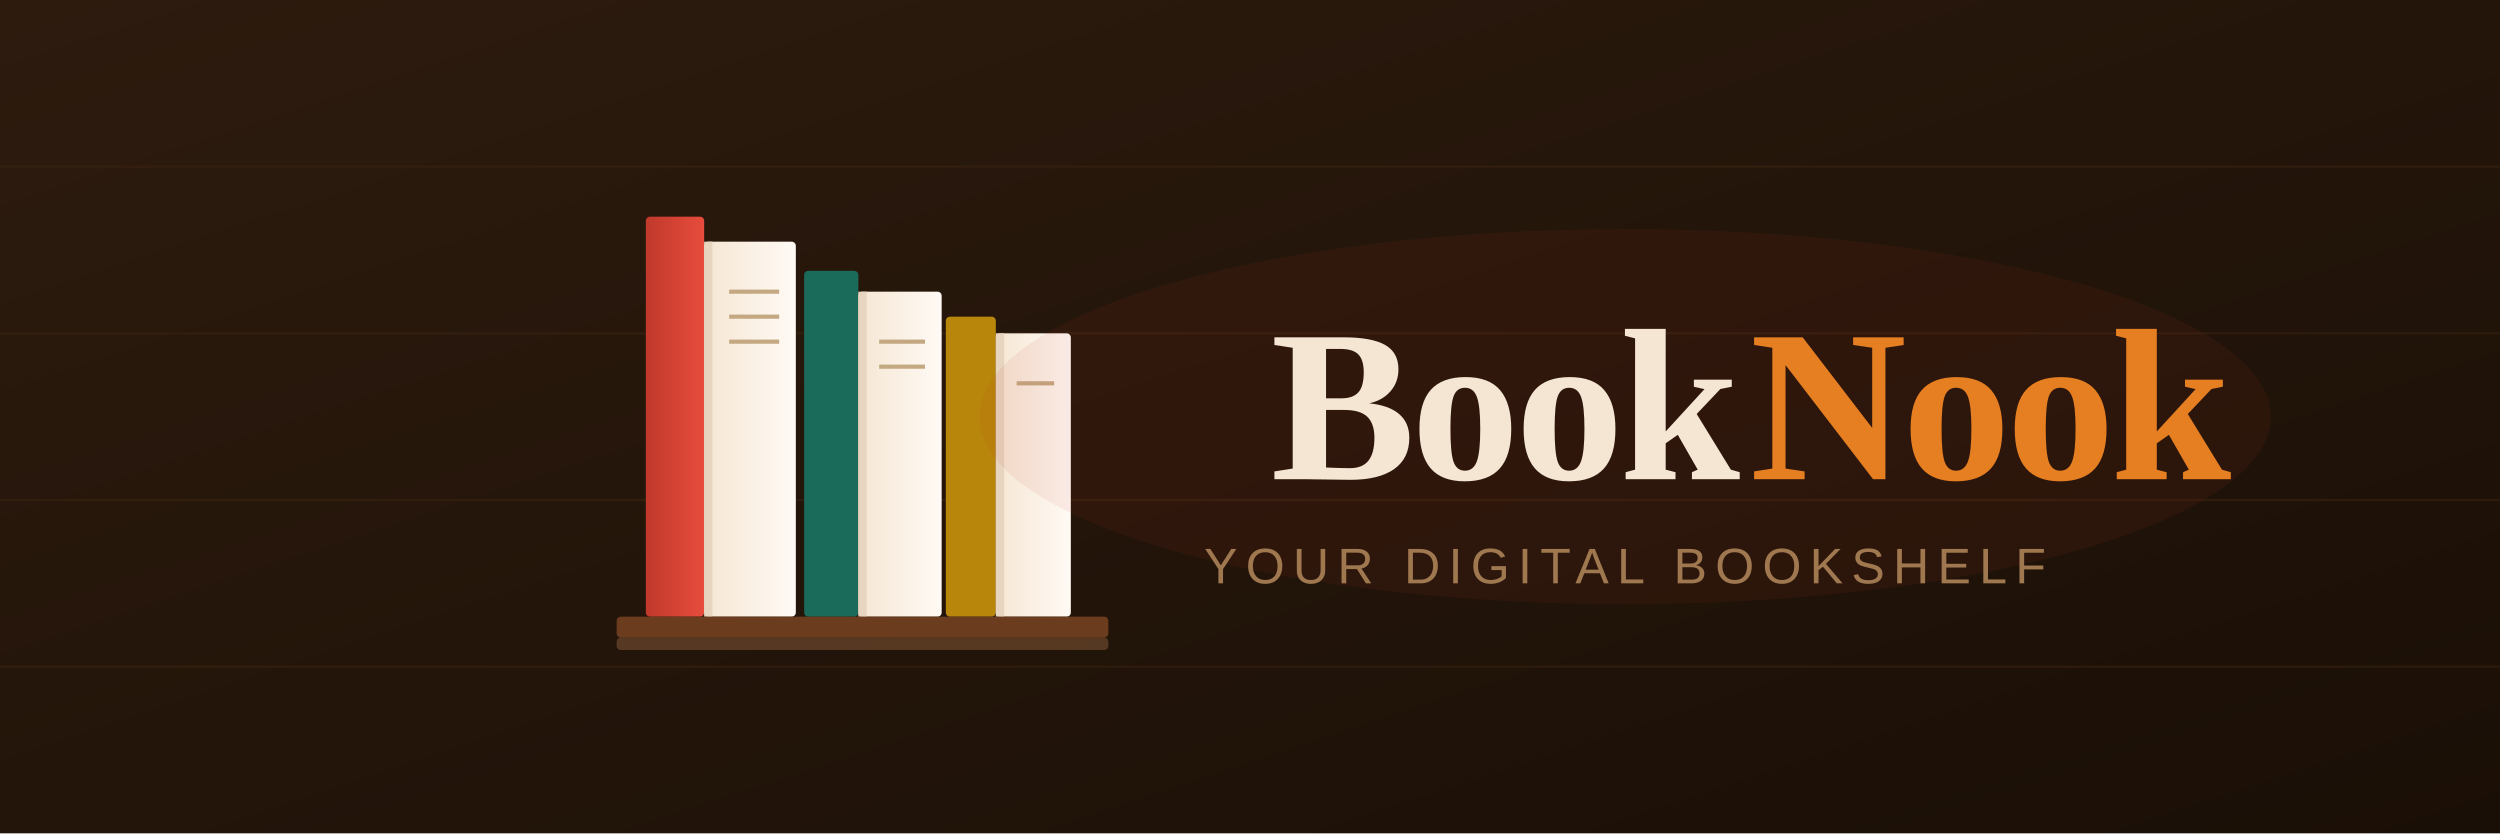
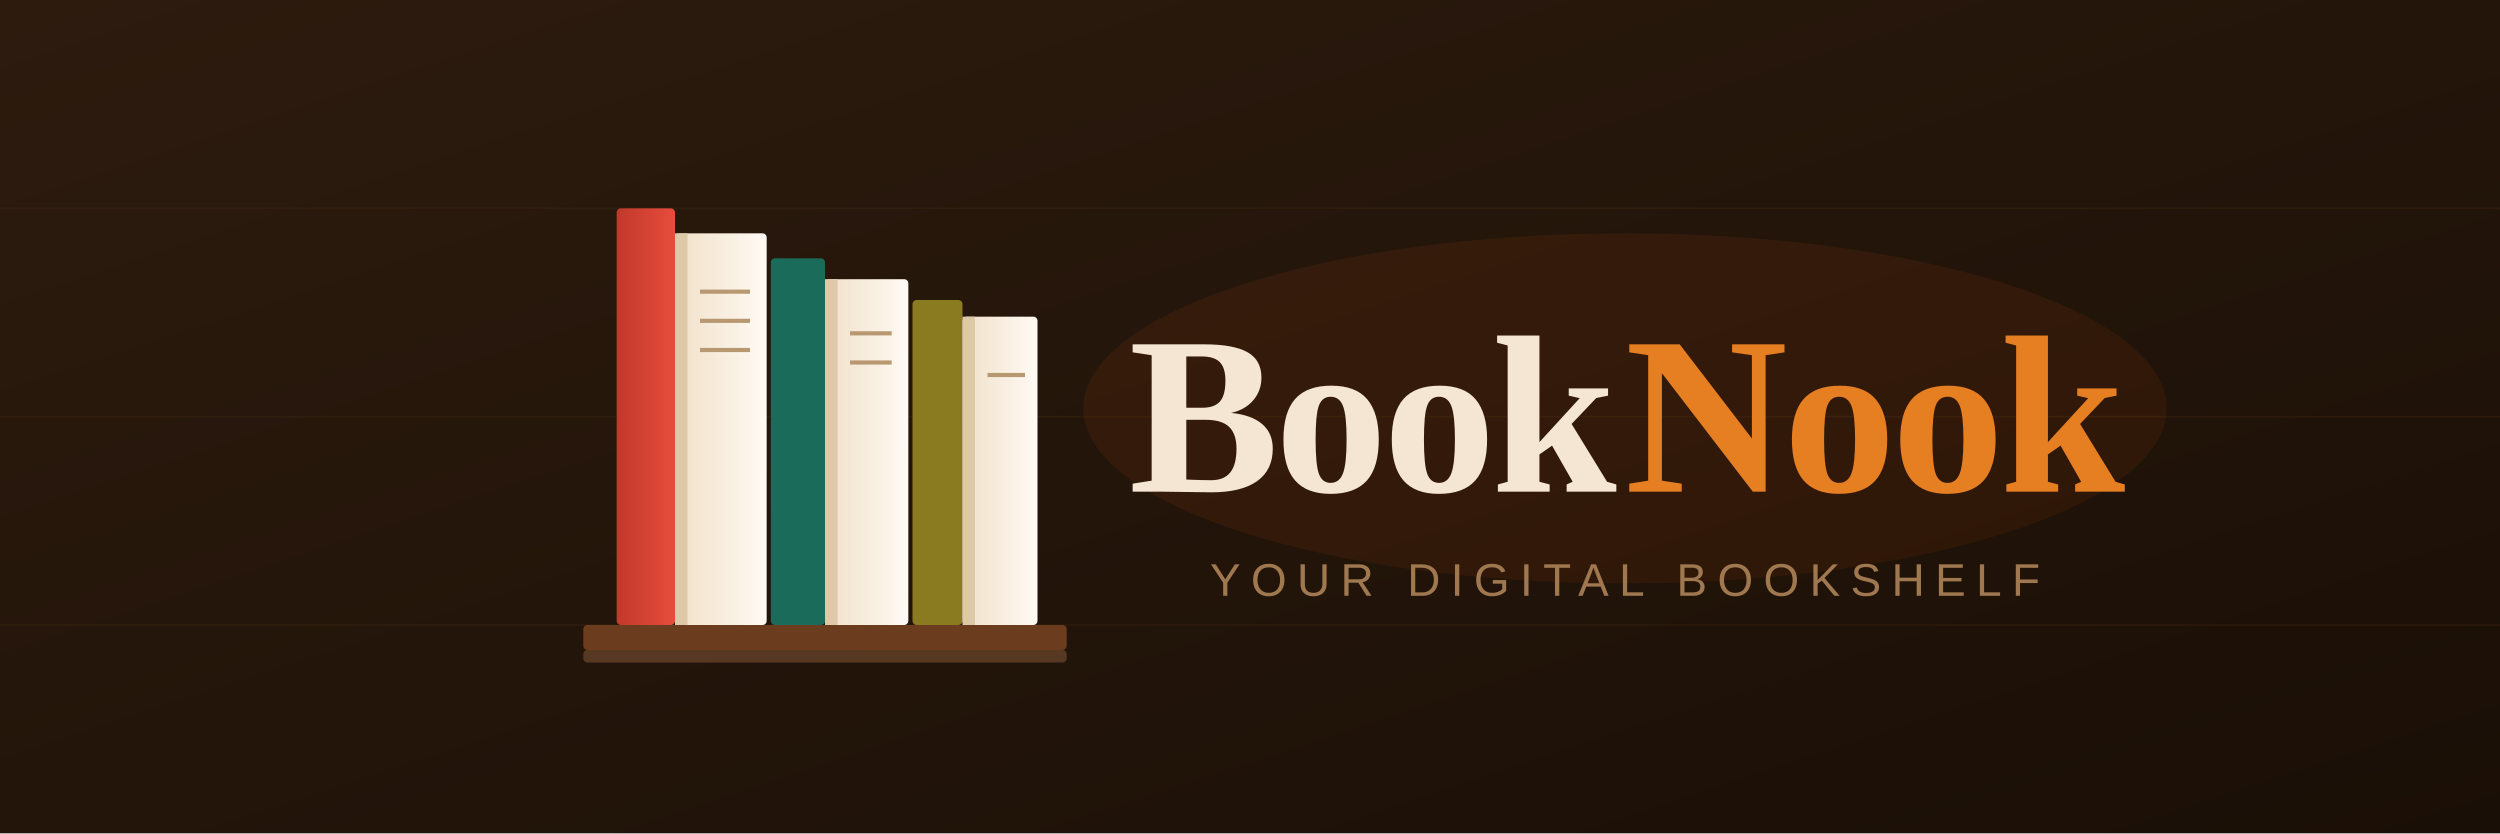
<svg xmlns="http://www.w3.org/2000/svg" width="600" height="200" viewBox="0 0 600 200">
  <defs>
    <linearGradient id="bgGrad" x1="0%" y1="0%" x2="100%" y2="100%">
      <stop offset="0%" style="stop-color:#2d1b0e" />
      <stop offset="100%" style="stop-color:#1a0f06" />
    </linearGradient>
-     <linearGradient id="spineGrad" x1="0%" y1="0%" x2="100%" y2="0%">
+     <linearGradient id="spineRed" x1="0%" y1="0%" x2="100%" y2="0%">
      <stop offset="0%" style="stop-color:#c0392b" />
      <stop offset="100%" style="stop-color:#e74c3c" />
    </linearGradient>
    <linearGradient id="pageGrad" x1="0%" y1="0%" x2="100%" y2="0%">
-       <stop offset="0%" style="stop-color:#f5e6d3" />
+       <stop offset="0%" style="stop-color:#f0e0c8" />
      <stop offset="100%" style="stop-color:#fffaf5" />
    </linearGradient>
-     <filter id="glow">
-       <feGaussianBlur stdDeviation="3" result="blur" />
-       <feComposite in="SourceGraphic" in2="blur" operator="over" />
-     </filter>
  </defs>
  <rect width="600" height="200" fill="url(#bgGrad)" />
-   <line x1="0" y1="40" x2="600" y2="40" stroke="#3d2510" stroke-width="0.5" opacity="0.5" />
-   <line x1="0" y1="80" x2="600" y2="80" stroke="#3d2510" stroke-width="0.5" opacity="0.5" />
-   <line x1="0" y1="120" x2="600" y2="120" stroke="#3d2510" stroke-width="0.5" opacity="0.5" />
-   <line x1="0" y1="160" x2="600" y2="160" stroke="#3d2510" stroke-width="0.5" opacity="0.5" />
-   <rect x="155" y="52" width="14" height="96" rx="1" fill="url(#spineGrad)" />
-   <rect x="169" y="58" width="22" height="90" rx="1" fill="url(#pageGrad)" />
-   <rect x="169" y="58" width="2" height="90" fill="#e8d5c0" />
-   <line x1="175" y1="70" x2="187" y2="70" stroke="#c4a882" stroke-width="1" />
-   <line x1="175" y1="76" x2="187" y2="76" stroke="#c4a882" stroke-width="1" />
-   <line x1="175" y1="82" x2="187" y2="82" stroke="#c4a882" stroke-width="1" />
-   <rect x="193" y="65" width="13" height="83" rx="1" fill="#1a6b5a" />
-   <rect x="206" y="70" width="20" height="78" rx="1" fill="url(#pageGrad)" />
-   <rect x="206" y="70" width="2" height="78" fill="#e8d5c0" />
-   <line x1="211" y1="82" x2="222" y2="82" stroke="#c4a882" stroke-width="1" />
-   <line x1="211" y1="88" x2="222" y2="88" stroke="#c4a882" stroke-width="1" />
-   <rect x="227" y="76" width="12" height="72" rx="1" fill="#b8860b" />
-   <rect x="239" y="80" width="18" height="68" rx="1" fill="url(#pageGrad)" />
-   <rect x="239" y="80" width="2" height="68" fill="#e8d5c0" />
-   <line x1="244" y1="92" x2="253" y2="92" stroke="#c4a882" stroke-width="1" />
-   <rect x="148" y="148" width="118" height="5" rx="1" fill="#6b3d1e" />
-   <rect x="148" y="153" width="118" height="3" rx="1" fill="#8b5e3c" opacity="0.5" />
-   <ellipse cx="390" cy="100" rx="155" ry="45" fill="#c0392b" opacity="0.08" />
-   <text x="305" y="115" font-family="'Georgia', 'Times New Roman', serif" font-weight="700" font-size="52" fill="#f5e6d3" letter-spacing="-1">Book</text>
-   <text x="420" y="115" font-family="'Georgia', 'Times New Roman', serif" font-weight="700" font-size="52" fill="#e67e22" letter-spacing="-1">Nook</text>
-   <text x="390" y="140" text-anchor="middle" font-family="'Arial', sans-serif" font-size="12" fill="#a07850" letter-spacing="2">YOUR DIGITAL BOOKSHELF</text>
+   <line x1="0" y1="50" x2="600" y2="50" stroke="#3d2510" stroke-width="0.4" opacity="0.4" />
+   <line x1="0" y1="100" x2="600" y2="100" stroke="#3d2510" stroke-width="0.4" opacity="0.4" />
+   <line x1="0" y1="150" x2="600" y2="150" stroke="#3d2510" stroke-width="0.4" opacity="0.4" />
+   <rect x="148" y="50" width="14" height="100" rx="1" fill="url(#spineRed)" />
+   <rect x="162" y="56" width="22" height="94" rx="1" fill="url(#pageGrad)" />
+   <rect x="162" y="56" width="3" height="94" fill="#ddc8a8" />
+   <line x1="168" y1="70" x2="180" y2="70" stroke="#b89870" stroke-width="1" />
+   <line x1="168" y1="77" x2="180" y2="77" stroke="#b89870" stroke-width="1" />
+   <line x1="168" y1="84" x2="180" y2="84" stroke="#b89870" stroke-width="1" />
+   <rect x="185" y="62" width="13" height="88" rx="1" fill="#1a6b5a" />
+   <rect x="198" y="67" width="20" height="83" rx="1" fill="url(#pageGrad)" />
+   <rect x="198" y="67" width="3" height="83" fill="#ddc8a8" />
+   <line x1="204" y1="80" x2="214" y2="80" stroke="#b89870" stroke-width="1" />
+   <line x1="204" y1="87" x2="214" y2="87" stroke="#b89870" stroke-width="1" />
+   <rect x="219" y="72" width="12" height="78" rx="1" fill="#8a7a20" />
+   <rect x="231" y="76" width="18" height="74" rx="1" fill="url(#pageGrad)" />
+   <rect x="231" y="76" width="3" height="74" fill="#ddc8a8" />
+   <line x1="237" y1="90" x2="246" y2="90" stroke="#b89870" stroke-width="1" />
+   <rect x="140" y="150" width="116" height="6" rx="1" fill="#6b3d1e" />
+   <rect x="140" y="156" width="116" height="3" rx="1" fill="#8b5e3c" opacity="0.5" />
+   <ellipse cx="390" cy="98" rx="130" ry="42" fill="#d4520a" opacity="0.09" />
+   <text x="388" y="118" text-anchor="end" font-family="Georgia, 'Times New Roman', serif" font-weight="700" font-size="54" fill="#f5e6d3" letter-spacing="-1">Book</text>
+   <text x="390" y="118" text-anchor="start" font-family="Georgia, 'Times New Roman', serif" font-weight="700" font-size="54" fill="#e67e22" letter-spacing="-1">Nook</text>
+   <text x="390" y="143" text-anchor="middle" font-family="Arial, sans-serif" font-size="11" fill="#a07850" letter-spacing="2.5">YOUR DIGITAL BOOKSHELF</text>
</svg>
